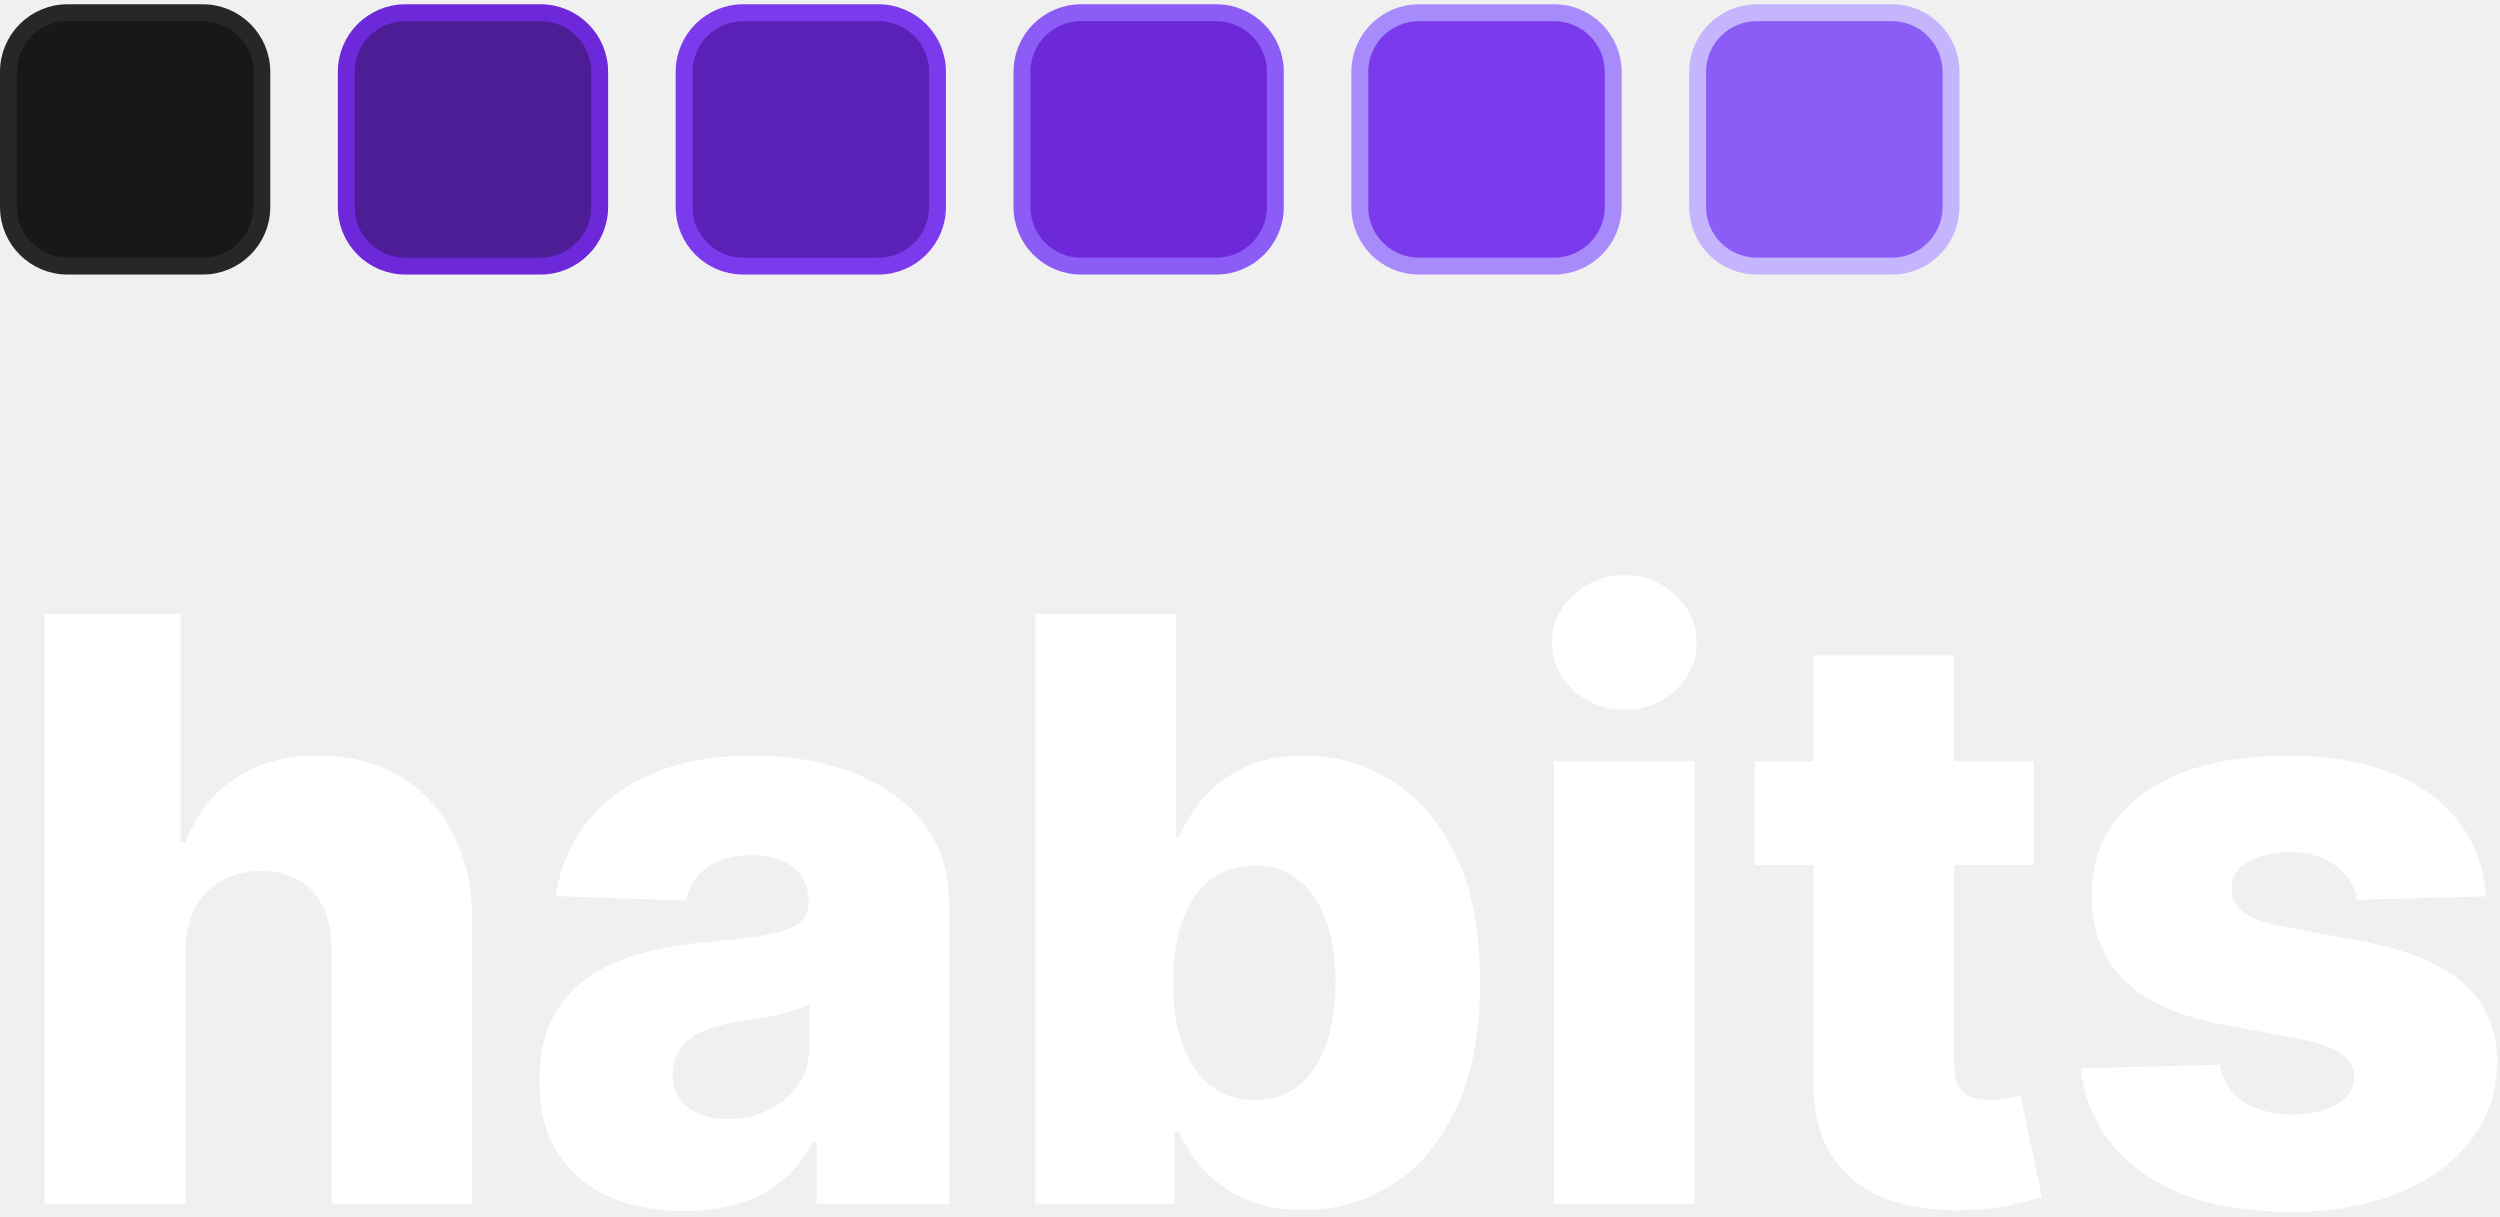
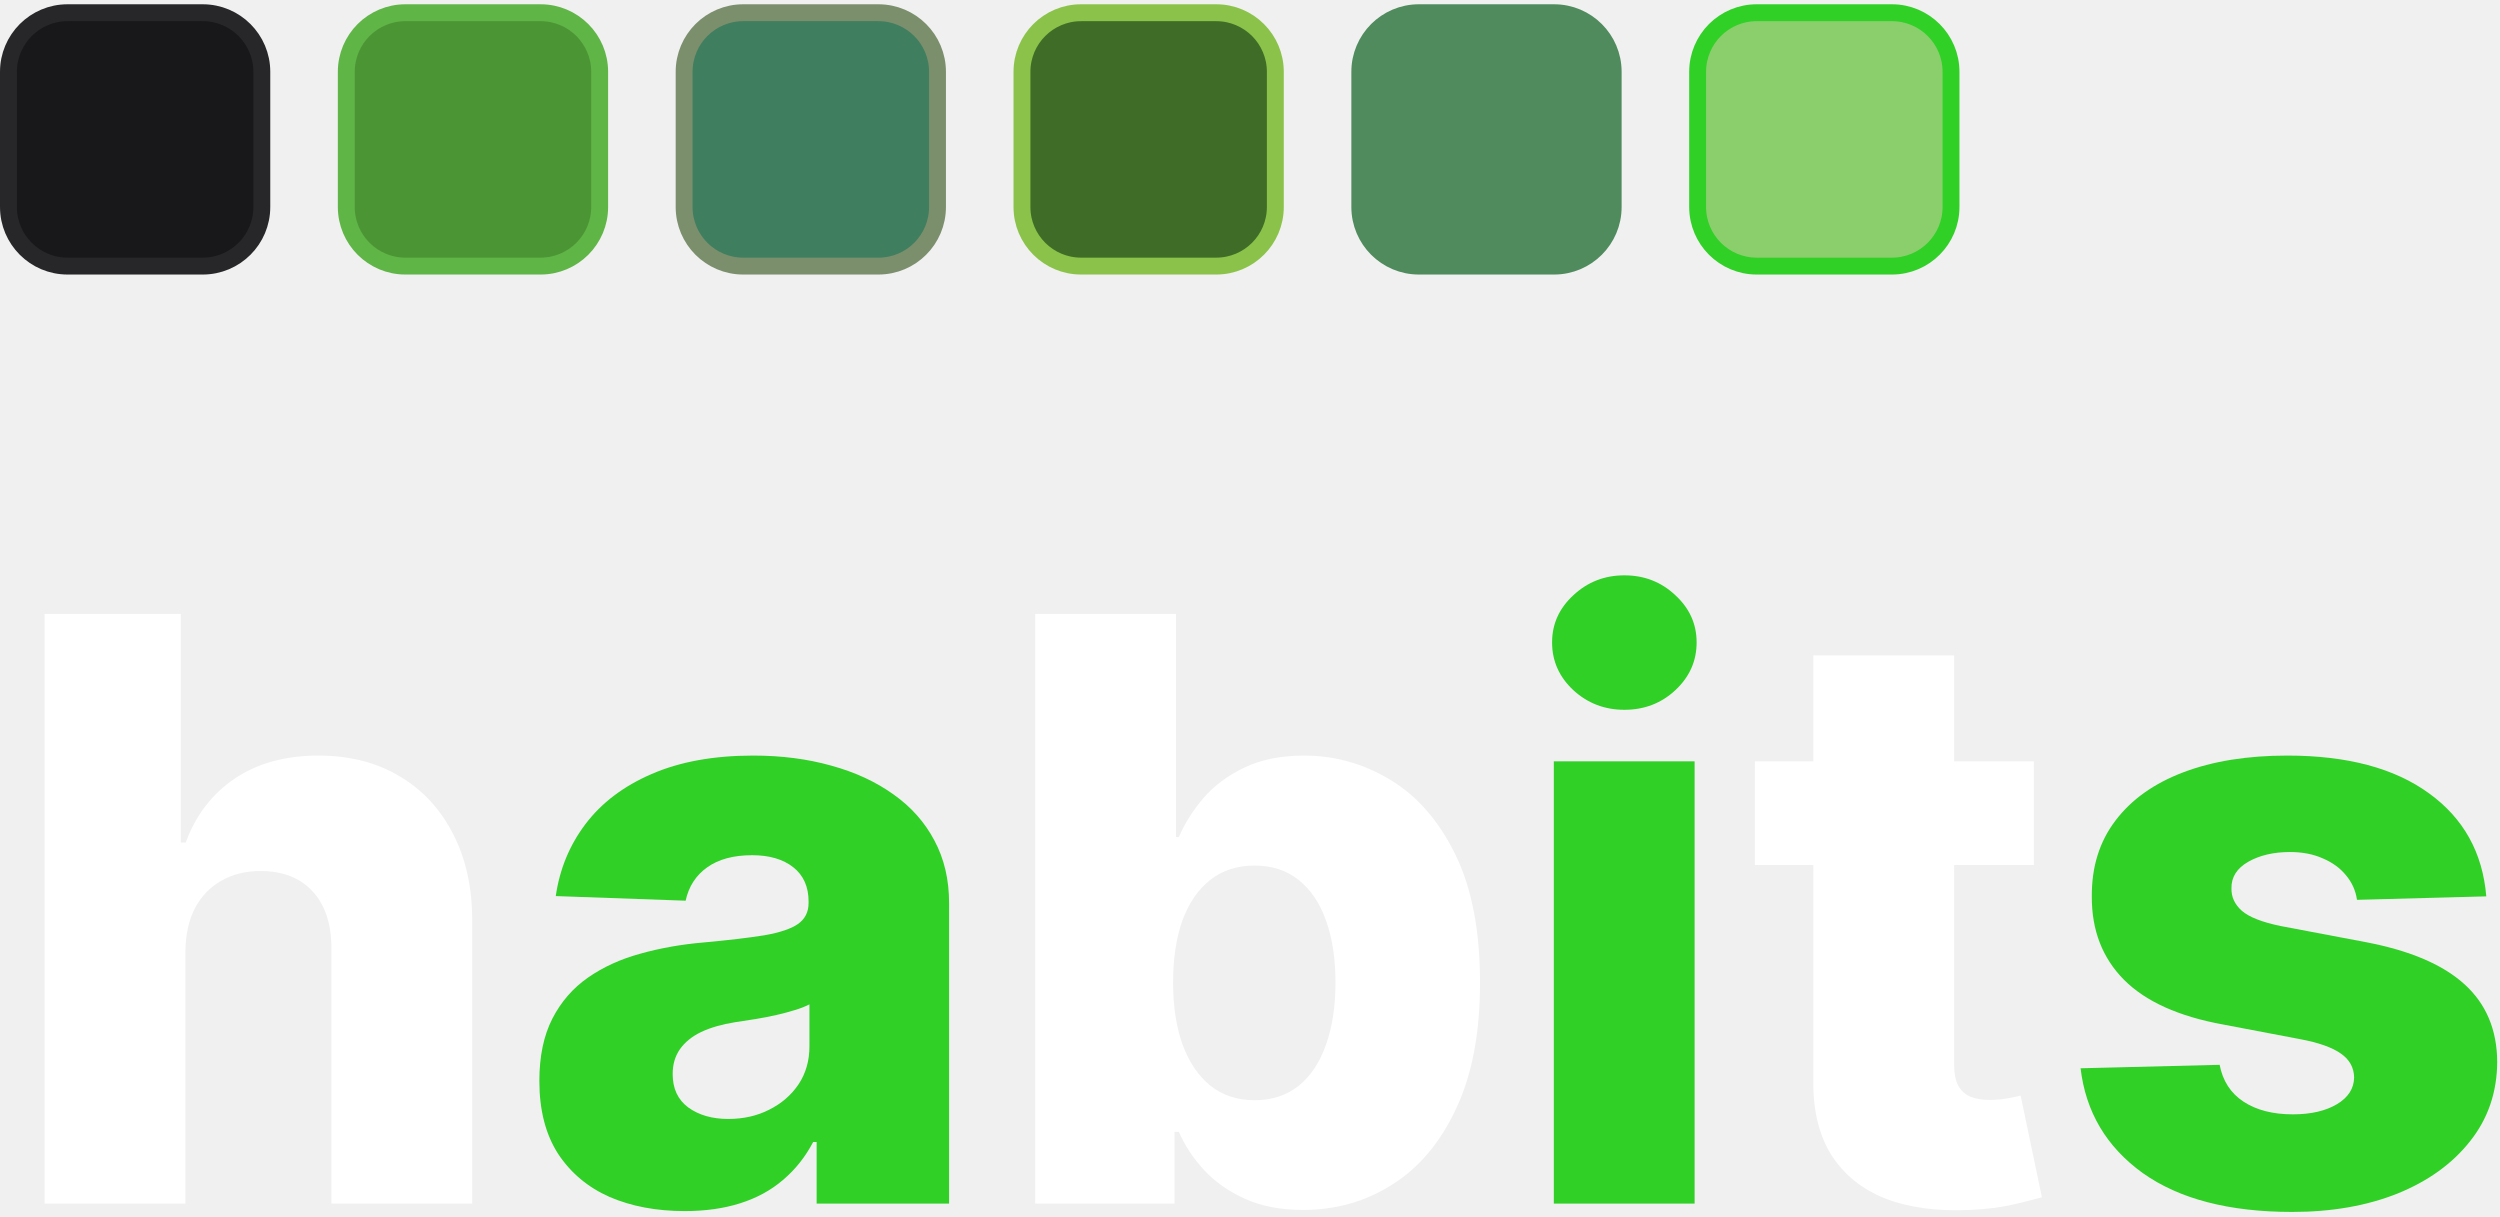
<svg xmlns="http://www.w3.org/2000/svg" width="148" height="72" viewBox="0 0 148 72" fill="none">
  <path d="M10.977 56.321V71.253H2.642V36.344H10.704V49.878H10.994C11.585 48.264 12.551 47.003 13.892 46.094C15.244 45.185 16.898 44.73 18.852 44.73C20.693 44.73 22.296 45.139 23.659 45.957C25.023 46.764 26.079 47.906 26.829 49.383C27.591 50.861 27.966 52.588 27.954 54.565V71.253H19.619V56.202C19.631 54.747 19.267 53.611 18.528 52.793C17.79 51.974 16.75 51.565 15.409 51.565C14.534 51.565 13.761 51.758 13.091 52.145C12.432 52.52 11.915 53.06 11.54 53.764C11.176 54.469 10.989 55.321 10.977 56.321Z" fill="white" />
-   <path d="M40.538 71.696C38.868 71.696 37.385 71.418 36.09 70.861C34.805 70.293 33.788 69.44 33.038 68.304C32.3 67.156 31.93 65.719 31.93 63.992C31.93 62.537 32.186 61.31 32.697 60.31C33.209 59.31 33.913 58.497 34.811 57.872C35.709 57.247 36.743 56.776 37.913 56.457C39.084 56.128 40.334 55.906 41.663 55.793C43.152 55.656 44.351 55.514 45.26 55.367C46.169 55.207 46.828 54.986 47.237 54.702C47.658 54.406 47.868 53.992 47.868 53.457V53.372C47.868 52.497 47.567 51.821 46.965 51.344C46.362 50.867 45.55 50.628 44.527 50.628C43.425 50.628 42.538 50.867 41.868 51.344C41.197 51.821 40.771 52.48 40.59 53.321L32.902 53.048C33.129 51.457 33.715 50.037 34.658 48.787C35.612 47.526 36.919 46.537 38.578 45.821C40.249 45.094 42.254 44.73 44.595 44.73C46.266 44.73 47.805 44.929 49.215 45.327C50.624 45.713 51.851 46.281 52.896 47.031C53.942 47.77 54.749 48.679 55.317 49.758C55.896 50.838 56.186 52.071 56.186 53.457V71.253H48.345V67.605H48.141C47.675 68.492 47.078 69.242 46.351 69.855C45.635 70.469 44.788 70.929 43.811 71.236C42.845 71.543 41.754 71.696 40.538 71.696ZM43.112 66.242C44.01 66.242 44.817 66.06 45.533 65.696C46.26 65.332 46.84 64.832 47.271 64.196C47.703 63.548 47.919 62.798 47.919 61.946V59.457C47.68 59.582 47.391 59.696 47.05 59.798C46.72 59.901 46.356 59.997 45.959 60.088C45.561 60.179 45.152 60.258 44.731 60.327C44.311 60.395 43.908 60.457 43.521 60.514C42.737 60.639 42.067 60.832 41.51 61.094C40.965 61.355 40.544 61.696 40.249 62.117C39.965 62.526 39.822 63.014 39.822 63.582C39.822 64.446 40.129 65.105 40.743 65.56C41.368 66.014 42.158 66.242 43.112 66.242Z" fill="white" />
+   <path d="M40.538 71.696C38.868 71.696 37.385 71.418 36.09 70.861C34.805 70.293 33.788 69.44 33.038 68.304C32.3 67.156 31.93 65.719 31.93 63.992C31.93 62.537 32.186 61.31 32.697 60.31C33.209 59.31 33.913 58.497 34.811 57.872C35.709 57.247 36.743 56.776 37.913 56.457C39.084 56.128 40.334 55.906 41.663 55.793C43.152 55.656 44.351 55.514 45.26 55.367C46.169 55.207 46.828 54.986 47.237 54.702C47.658 54.406 47.868 53.992 47.868 53.457V53.372C47.868 52.497 47.567 51.821 46.965 51.344C46.362 50.867 45.55 50.628 44.527 50.628C43.425 50.628 42.538 50.867 41.868 51.344C41.197 51.821 40.771 52.48 40.59 53.321L32.902 53.048C33.129 51.457 33.715 50.037 34.658 48.787C35.612 47.526 36.919 46.537 38.578 45.821C40.249 45.094 42.254 44.73 44.595 44.73C46.266 44.73 47.805 44.929 49.215 45.327C50.624 45.713 51.851 46.281 52.896 47.031C53.942 47.77 54.749 48.679 55.317 49.758C55.896 50.838 56.186 52.071 56.186 53.457V71.253H48.345V67.605H48.141C47.675 68.492 47.078 69.242 46.351 69.855C45.635 70.469 44.788 70.929 43.811 71.236C42.845 71.543 41.754 71.696 40.538 71.696ZM43.112 66.242C44.01 66.242 44.817 66.06 45.533 65.696C46.26 65.332 46.84 64.832 47.271 64.196C47.703 63.548 47.919 62.798 47.919 61.946V59.457C47.68 59.582 47.391 59.696 47.05 59.798C46.72 59.901 46.356 59.997 45.959 60.088C45.561 60.179 45.152 60.258 44.731 60.327C44.311 60.395 43.908 60.457 43.521 60.514C42.737 60.639 42.067 60.832 41.51 61.094C40.965 61.355 40.544 61.696 40.249 62.117C39.965 62.526 39.822 63.014 39.822 63.582C39.822 64.446 40.129 65.105 40.743 65.56C41.368 66.014 42.158 66.242 43.112 66.242Z" fill="#30d027" />
  <path d="M61.283 71.253V36.344H69.618V49.554H69.788C70.129 48.758 70.612 47.992 71.237 47.253C71.874 46.514 72.68 45.912 73.658 45.446C74.646 44.969 75.828 44.73 77.203 44.73C79.021 44.73 80.72 45.207 82.3 46.162C83.891 47.117 85.175 48.588 86.152 50.577C87.129 52.565 87.618 55.099 87.618 58.179C87.618 61.145 87.146 63.628 86.203 65.628C85.271 67.628 84.01 69.128 82.419 70.128C80.84 71.128 79.084 71.628 77.152 71.628C75.834 71.628 74.692 71.412 73.726 70.98C72.76 70.548 71.947 69.98 71.288 69.276C70.641 68.571 70.141 67.815 69.788 67.008H69.533V71.253H61.283ZM69.447 58.162C69.447 59.571 69.635 60.798 70.01 61.844C70.396 62.889 70.947 63.702 71.663 64.281C72.391 64.849 73.26 65.133 74.271 65.133C75.294 65.133 76.163 64.849 76.879 64.281C77.595 63.702 78.135 62.889 78.499 61.844C78.874 60.798 79.061 59.571 79.061 58.162C79.061 56.753 78.874 55.531 78.499 54.497C78.135 53.463 77.595 52.662 76.879 52.094C76.175 51.526 75.305 51.242 74.271 51.242C73.249 51.242 72.379 51.52 71.663 52.077C70.947 52.633 70.396 53.429 70.01 54.463C69.635 55.497 69.447 56.73 69.447 58.162Z" fill="white" />
-   <path d="M91.986 71.253V45.071H100.321V71.253H91.986ZM96.162 42.02C94.992 42.02 93.986 41.633 93.145 40.861C92.304 40.077 91.883 39.133 91.883 38.031C91.883 36.94 92.304 36.008 93.145 35.236C93.986 34.452 94.992 34.06 96.162 34.06C97.344 34.06 98.349 34.452 99.179 35.236C100.02 36.008 100.44 36.94 100.44 38.031C100.44 39.133 100.02 40.077 99.179 40.861C98.349 41.633 97.344 42.02 96.162 42.02Z" fill="white" />
+   <path d="M91.986 71.253V45.071H100.321V71.253H91.986ZM96.162 42.02C94.992 42.02 93.986 41.633 93.145 40.861C92.304 40.077 91.883 39.133 91.883 38.031C91.883 36.94 92.304 36.008 93.145 35.236C93.986 34.452 94.992 34.06 96.162 34.06C97.344 34.06 98.349 34.452 99.179 35.236C100.02 36.008 100.44 36.94 100.44 38.031C100.44 39.133 100.02 40.077 99.179 40.861C98.349 41.633 97.344 42.02 96.162 42.02Z" fill="#30d027" />
  <path d="M120.405 45.071V51.207H103.888V45.071H120.405ZM107.348 38.798H115.683V63.02C115.683 63.531 115.763 63.946 115.922 64.264C116.092 64.571 116.337 64.793 116.655 64.929C116.973 65.054 117.354 65.117 117.797 65.117C118.115 65.117 118.45 65.088 118.803 65.031C119.166 64.963 119.439 64.906 119.621 64.861L120.882 70.878C120.484 70.992 119.922 71.133 119.195 71.304C118.479 71.474 117.621 71.582 116.621 71.628C114.666 71.719 112.99 71.492 111.592 70.946C110.206 70.389 109.143 69.526 108.405 68.355C107.678 67.185 107.325 65.713 107.348 63.94V38.798Z" fill="white" />
-   <path d="M147.188 53.065L139.534 53.27C139.455 52.724 139.239 52.242 138.886 51.821C138.534 51.389 138.074 51.054 137.506 50.815C136.949 50.565 136.301 50.44 135.562 50.44C134.597 50.44 133.773 50.633 133.091 51.02C132.42 51.406 132.091 51.929 132.102 52.588C132.091 53.099 132.295 53.543 132.716 53.918C133.148 54.293 133.915 54.594 135.017 54.821L140.062 55.776C142.676 56.276 144.619 57.105 145.892 58.264C147.176 59.423 147.824 60.957 147.835 62.867C147.824 64.662 147.29 66.224 146.233 67.554C145.188 68.883 143.756 69.918 141.938 70.656C140.119 71.383 138.04 71.747 135.699 71.747C131.96 71.747 129.011 70.98 126.852 69.446C124.705 67.901 123.477 65.832 123.17 63.242L131.403 63.037C131.585 63.992 132.057 64.719 132.818 65.219C133.58 65.719 134.551 65.969 135.733 65.969C136.801 65.969 137.67 65.77 138.341 65.372C139.011 64.974 139.352 64.446 139.364 63.787C139.352 63.196 139.091 62.724 138.58 62.372C138.068 62.008 137.267 61.724 136.176 61.52L131.608 60.651C128.983 60.173 127.028 59.293 125.744 58.008C124.46 56.713 123.824 55.065 123.835 53.065C123.824 51.315 124.29 49.821 125.233 48.582C126.176 47.332 127.517 46.378 129.256 45.719C130.994 45.06 133.045 44.73 135.409 44.73C138.955 44.73 141.75 45.474 143.795 46.963C145.841 48.44 146.972 50.474 147.188 53.065Z" fill="white" />
+   <path d="M147.188 53.065L139.534 53.27C139.455 52.724 139.239 52.242 138.886 51.821C138.534 51.389 138.074 51.054 137.506 50.815C136.949 50.565 136.301 50.44 135.562 50.44C134.597 50.44 133.773 50.633 133.091 51.02C132.42 51.406 132.091 51.929 132.102 52.588C132.091 53.099 132.295 53.543 132.716 53.918C133.148 54.293 133.915 54.594 135.017 54.821L140.062 55.776C142.676 56.276 144.619 57.105 145.892 58.264C147.176 59.423 147.824 60.957 147.835 62.867C147.824 64.662 147.29 66.224 146.233 67.554C145.188 68.883 143.756 69.918 141.938 70.656C140.119 71.383 138.04 71.747 135.699 71.747C131.96 71.747 129.011 70.98 126.852 69.446C124.705 67.901 123.477 65.832 123.17 63.242L131.403 63.037C131.585 63.992 132.057 64.719 132.818 65.219C133.58 65.719 134.551 65.969 135.733 65.969C136.801 65.969 137.67 65.77 138.341 65.372C139.011 64.974 139.352 64.446 139.364 63.787C139.352 63.196 139.091 62.724 138.58 62.372C138.068 62.008 137.267 61.724 136.176 61.52L131.608 60.651C128.983 60.173 127.028 59.293 125.744 58.008C124.46 56.713 123.824 55.065 123.835 53.065C123.824 51.315 124.29 49.821 125.233 48.582C126.176 47.332 127.517 46.378 129.256 45.719C130.994 45.06 133.045 44.73 135.409 44.73C138.955 44.73 141.75 45.474 143.795 46.963C145.841 48.44 146.972 50.474 147.188 53.065Z" fill="#30d027" />
  <rect x="0.5" y="0.753" width="15" height="15" rx="3.5" fill="#18181B" stroke="#27272A" />
-   <rect x="20.5" y="0.753" width="15" height="15" rx="3.5" fill="#4C1D95" stroke="#6D28D9" />
-   <rect x="40.5" y="0.753" width="15" height="15" rx="3.5" fill="#5B21B6" stroke="#7C3AED" />
-   <rect x="60.5" y="0.753" width="15" height="15" rx="3.5" fill="#6D28D9" stroke="#8B5CF6" />
-   <rect x="80.5" y="0.753" width="15" height="15" rx="3.5" fill="#7C3AED" stroke="#A78BFA" />
-   <rect x="100.5" y="0.753" width="15" height="15" rx="3.5" fill="#8B5CF6" stroke="#C4B5FD" />
+   <rect x="20.5" y="0.753" width="15" height="15" rx="3.5" fill="#4C9535" stroke="#60B547" />
+   <rect x="40.5" y="0.753" width="15" height="15" rx="3.5" fill="#3F7E5E" stroke="#7B8F6D" />
+   <rect x="60.5" y="0.753" width="15" height="15" rx="3.5" fill="#3F6D28" stroke="#8BC34A" />
+   <rect x="80.5" y="0.753" width="15" height="15" rx="3.5" fill="#4F8B5C" stroke="#4F8B5C" />
+   <rect x="100.5" y="0.753" width="15" height="15" rx="3.5" fill="#8BCF6D" stroke="#30d027" />
</svg>
